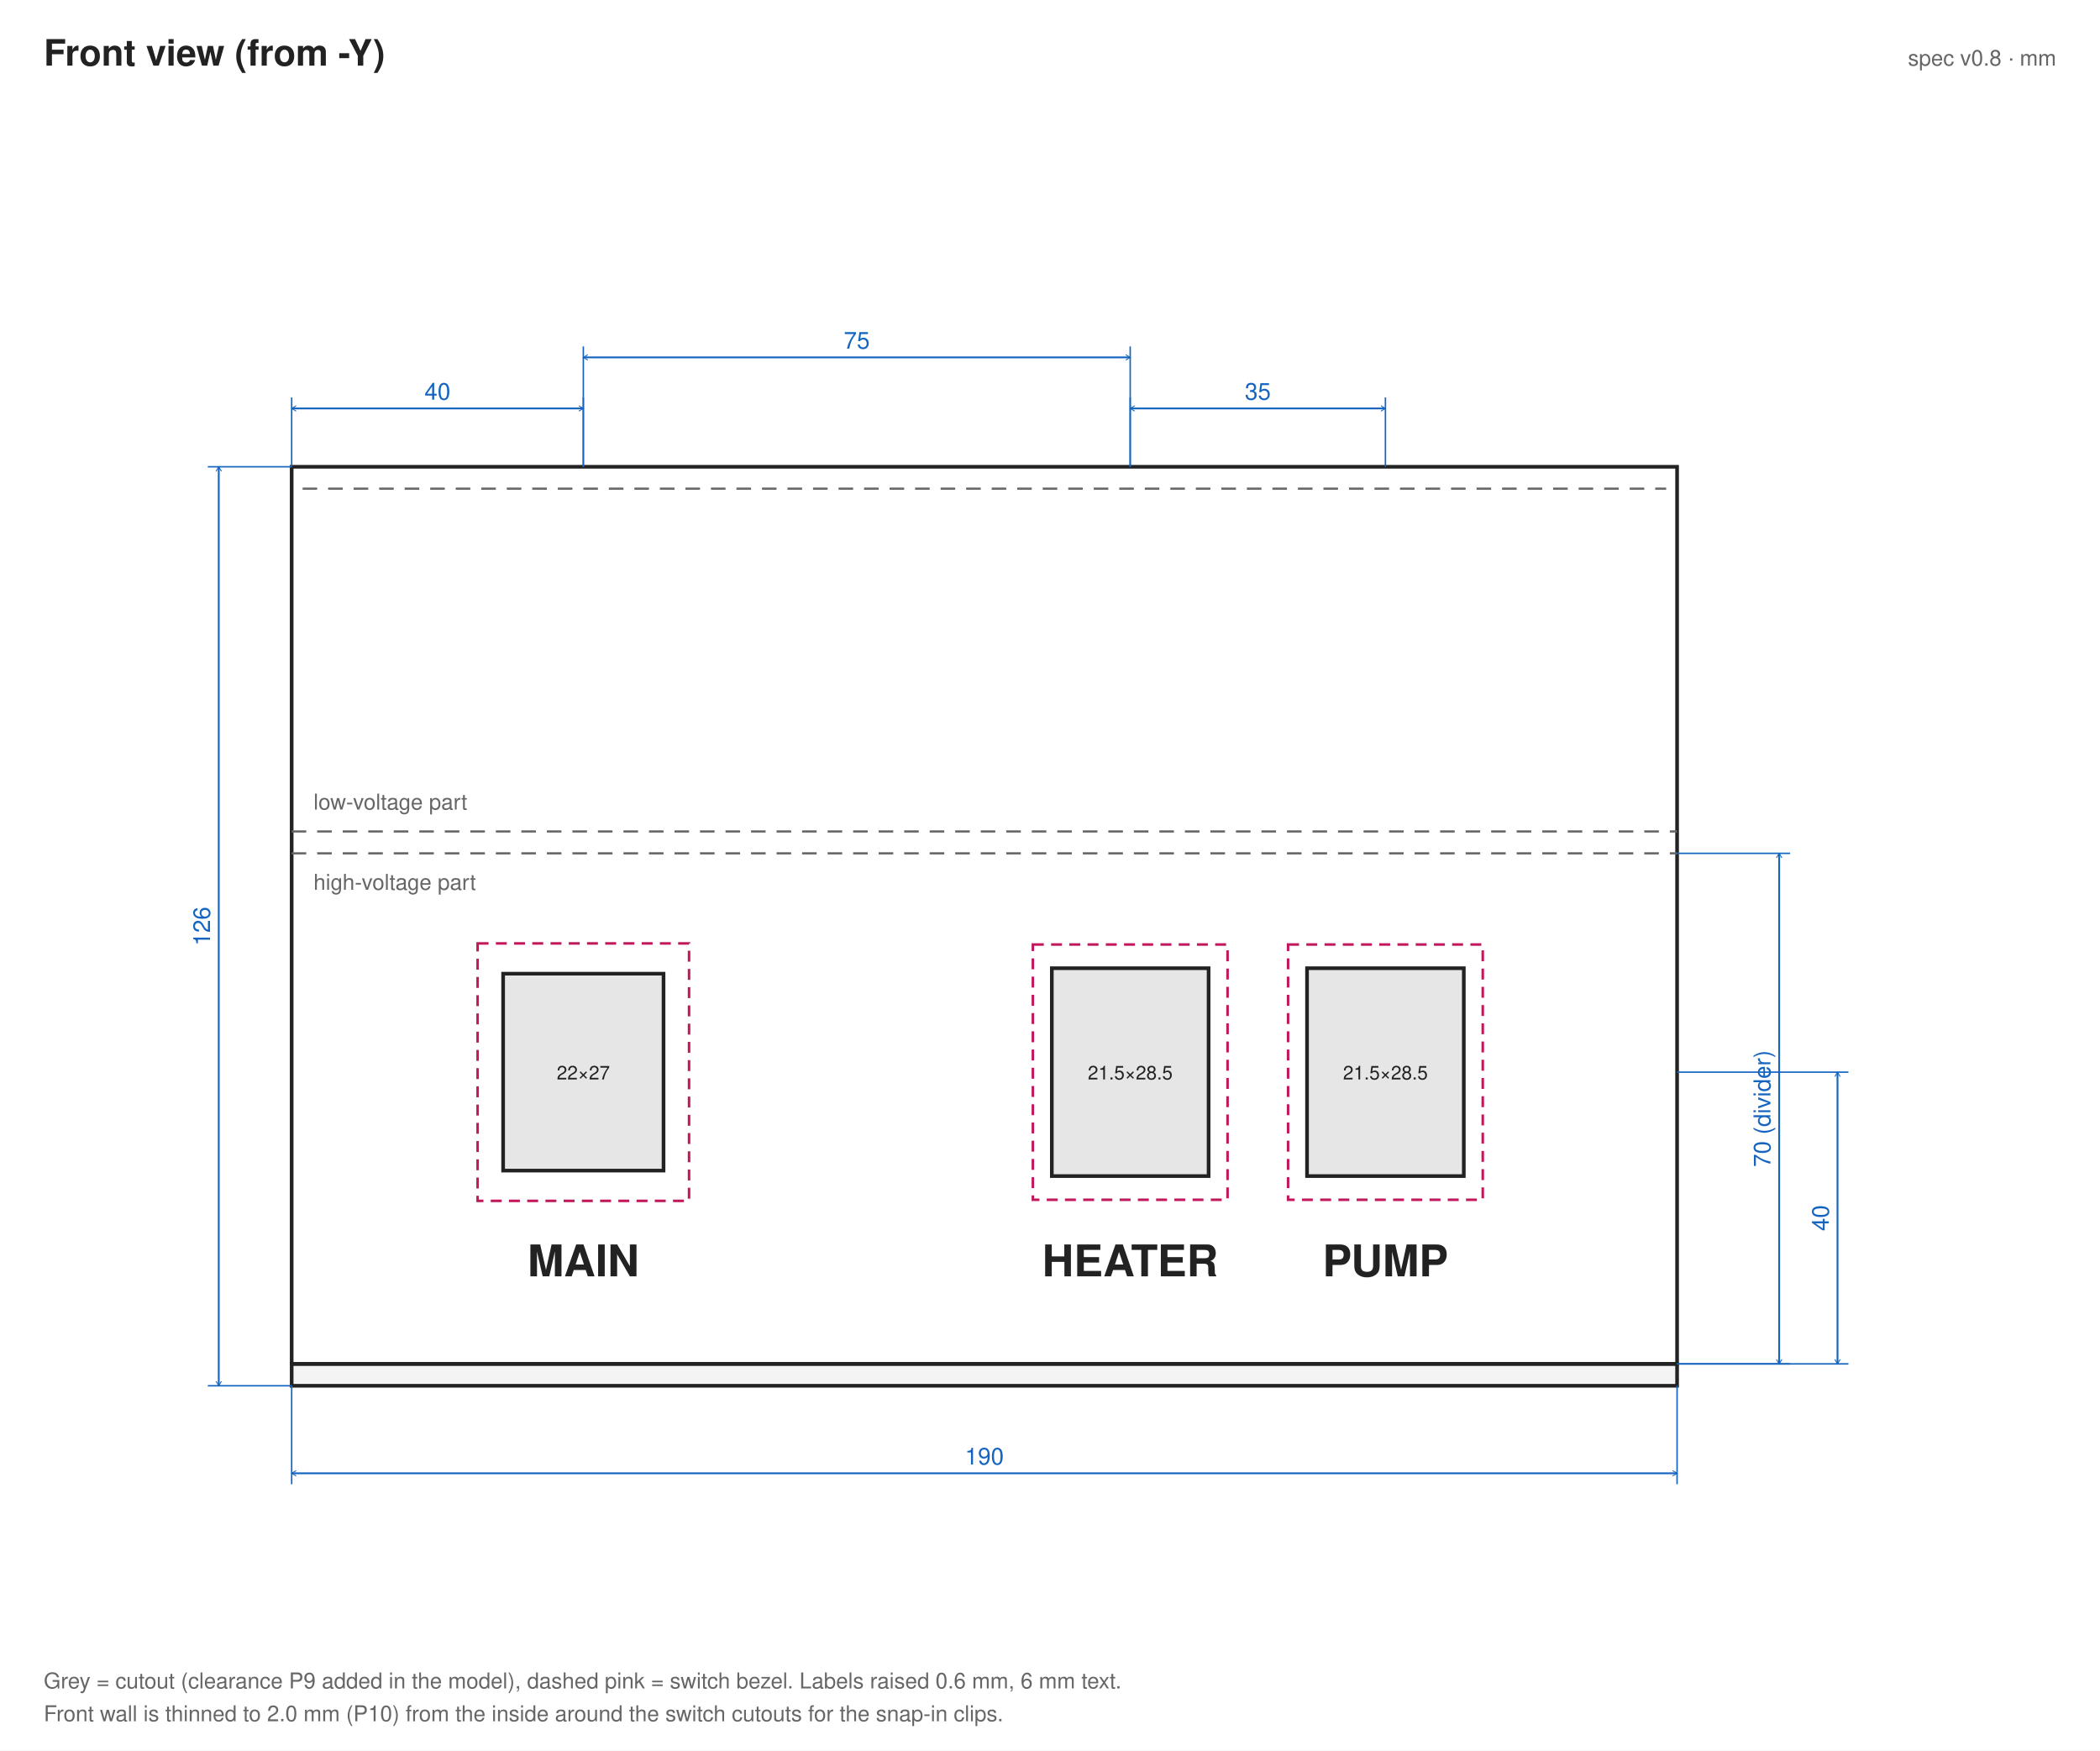
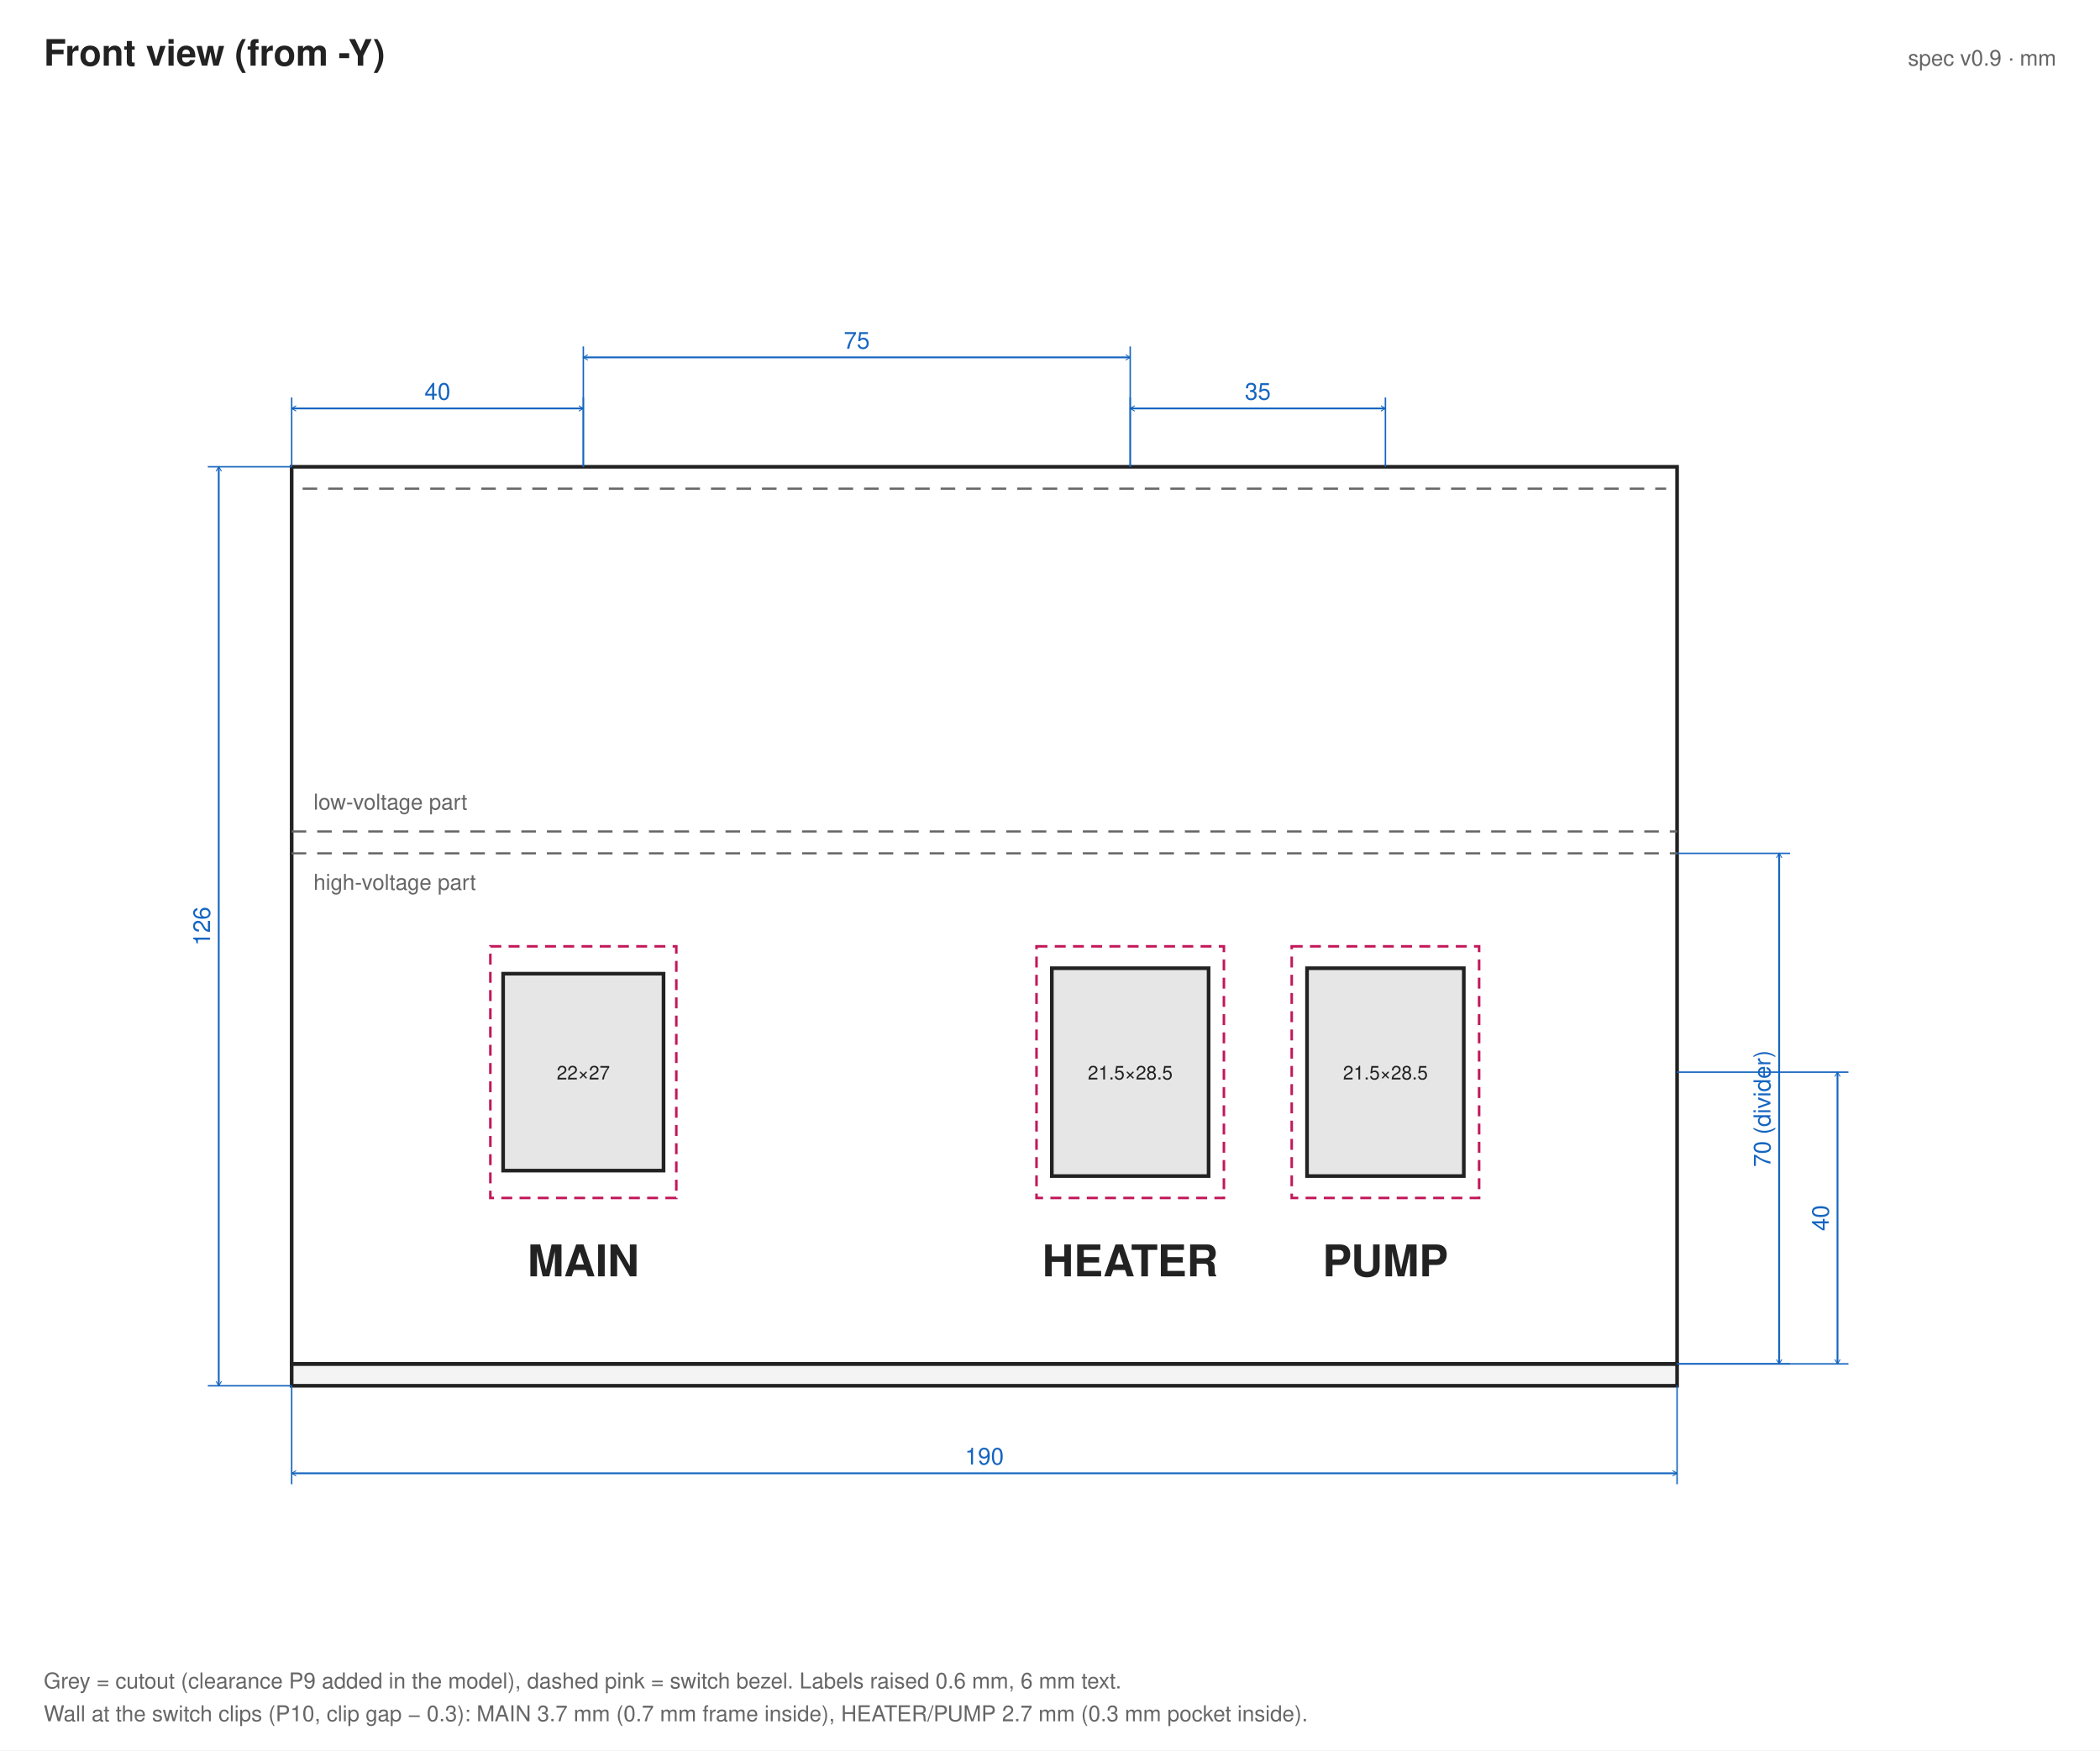
<svg xmlns="http://www.w3.org/2000/svg" width="864" height="720" viewBox="0 0 288.00 240.00">
  <defs>
    <marker id="a" viewBox="0 0 10 10" refX="5" refY="5" markerWidth="5" markerHeight="5" orient="auto-start-reverse">
      <path d="M0,2 L5,5 L0,8" fill="none" stroke="#1565c0" />
    </marker>
  </defs>
  <rect width="100%" height="100%" fill="#fff" />
  <text x="6" y="9" font-size="5" font-weight="bold" font-family="Helvetica, Arial, sans-serif" fill="#222">Front view (from -Y)</text>
-   <text x="282.00" y="9" font-size="3" text-anchor="end" fill="#666" font-family="Helvetica, Arial, sans-serif">spec v0.8 · mm</text>
+   <text x="282.00" y="9" font-size="3" text-anchor="end" fill="#666" font-family="Helvetica, Arial, sans-serif">spec v0.9 · mm</text>
  <rect x="40.00" y="187.00" width="190.00" height="3.00" rx="0" fill="#f4f4f4" stroke="#222" stroke-width="0.5" />
  <rect x="40.00" y="64.00" width="190.00" height="123.00" rx="0" fill="none" stroke="#222" stroke-width="0.5" />
  <line x1="41.50" y1="67.00" x2="228.50" y2="67.00" stroke="#666" stroke-width="0.3" stroke-dasharray="2 1.5" />
  <line x1="40.00" y1="117.00" x2="230.00" y2="117.00" stroke="#666" stroke-width="0.3" stroke-dasharray="2 1.5" />
  <line x1="40.00" y1="114.00" x2="230.00" y2="114.00" stroke="#666" stroke-width="0.3" stroke-dasharray="2 1.5" />
  <text x="43.00" y="111.00" font-size="3" fill="#666" text-anchor="start" font-weight="normal" font-family="Helvetica, Arial, sans-serif">low-voltage part</text>
  <text x="43.00" y="122.00" font-size="3" fill="#666" text-anchor="start" font-weight="normal" font-family="Helvetica, Arial, sans-serif">high-voltage part</text>
-   <rect x="65.50" y="129.35" width="29.00" height="35.30" rx="0" fill="none" stroke="#c2185b" stroke-width="0.35" stroke-dasharray="1.5 1" />
+   <rect x="67.25" y="129.75" width="25.50" height="34.50" rx="0" fill="none" stroke="#c2185b" stroke-width="0.35" stroke-dasharray="1.5 1" />
  <rect x="69.00" y="133.50" width="22.00" height="27.00" rx="0" fill="#e6e6e6" stroke="#222" stroke-width="0.5" />
  <text x="80.00" y="148.00" font-size="2.6" fill="#222" text-anchor="middle" font-weight="normal" font-family="Helvetica, Arial, sans-serif">22×27</text>
  <text x="80.00" y="175.00" font-size="6" fill="#222" text-anchor="middle" font-weight="bold" font-family="Helvetica, Arial, sans-serif">MAIN</text>
-   <rect x="141.65" y="129.50" width="26.70" height="35.00" rx="0" fill="none" stroke="#c2185b" stroke-width="0.35" stroke-dasharray="1.5 1" />
+   <rect x="142.15" y="129.75" width="25.70" height="34.50" rx="0" fill="none" stroke="#c2185b" stroke-width="0.35" stroke-dasharray="1.5 1" />
  <rect x="144.25" y="132.75" width="21.50" height="28.50" rx="0" fill="#e6e6e6" stroke="#222" stroke-width="0.5" />
  <text x="155.00" y="148.00" font-size="2.6" fill="#222" text-anchor="middle" font-weight="normal" font-family="Helvetica, Arial, sans-serif">21.5×28.5</text>
  <text x="155.00" y="175.00" font-size="6" fill="#222" text-anchor="middle" font-weight="bold" font-family="Helvetica, Arial, sans-serif">HEATER</text>
-   <rect x="176.65" y="129.50" width="26.70" height="35.00" rx="0" fill="none" stroke="#c2185b" stroke-width="0.35" stroke-dasharray="1.5 1" />
+   <rect x="177.15" y="129.75" width="25.70" height="34.50" rx="0" fill="none" stroke="#c2185b" stroke-width="0.35" stroke-dasharray="1.5 1" />
  <rect x="179.25" y="132.75" width="21.50" height="28.50" rx="0" fill="#e6e6e6" stroke="#222" stroke-width="0.5" />
  <text x="190.00" y="148.00" font-size="2.6" fill="#222" text-anchor="middle" font-weight="normal" font-family="Helvetica, Arial, sans-serif">21.5×28.5</text>
  <text x="190.00" y="175.00" font-size="6" fill="#222" text-anchor="middle" font-weight="bold" font-family="Helvetica, Arial, sans-serif">PUMP</text>
  <line x1="40.00" y1="190.00" x2="40.00" y2="203.50" stroke="#1565c0" stroke-width="0.2" />
  <line x1="230.00" y1="190.00" x2="230.00" y2="203.50" stroke="#1565c0" stroke-width="0.2" />
  <line x1="40.00" y1="202.00" x2="230.00" y2="202.00" stroke="#1565c0" stroke-width="0.25" marker-start="url(#a)" marker-end="url(#a)" />
  <text x="135.00" y="200.80" font-size="3.2" fill="#1565c0" text-anchor="middle" font-weight="normal" font-family="Helvetica, Arial, sans-serif">190</text>
  <line x1="40.00" y1="64.00" x2="40.00" y2="54.50" stroke="#1565c0" stroke-width="0.2" />
  <line x1="80.00" y1="64.00" x2="80.00" y2="54.50" stroke="#1565c0" stroke-width="0.2" />
  <line x1="40.00" y1="56.00" x2="80.00" y2="56.00" stroke="#1565c0" stroke-width="0.25" marker-start="url(#a)" marker-end="url(#a)" />
  <text x="60.00" y="54.80" font-size="3.2" fill="#1565c0" text-anchor="middle" font-weight="normal" font-family="Helvetica, Arial, sans-serif">40</text>
  <line x1="80.00" y1="64.00" x2="80.00" y2="47.50" stroke="#1565c0" stroke-width="0.2" />
  <line x1="155.00" y1="64.00" x2="155.00" y2="47.50" stroke="#1565c0" stroke-width="0.2" />
  <line x1="80.00" y1="49.00" x2="155.00" y2="49.00" stroke="#1565c0" stroke-width="0.25" marker-start="url(#a)" marker-end="url(#a)" />
  <text x="117.50" y="47.80" font-size="3.2" fill="#1565c0" text-anchor="middle" font-weight="normal" font-family="Helvetica, Arial, sans-serif">75</text>
  <line x1="155.00" y1="64.00" x2="155.00" y2="54.50" stroke="#1565c0" stroke-width="0.2" />
  <line x1="190.00" y1="64.00" x2="190.00" y2="54.50" stroke="#1565c0" stroke-width="0.2" />
  <line x1="155.00" y1="56.00" x2="190.00" y2="56.00" stroke="#1565c0" stroke-width="0.25" marker-start="url(#a)" marker-end="url(#a)" />
  <text x="172.50" y="54.80" font-size="3.2" fill="#1565c0" text-anchor="middle" font-weight="normal" font-family="Helvetica, Arial, sans-serif">35</text>
  <line x1="40.00" y1="190.00" x2="28.50" y2="190.00" stroke="#1565c0" stroke-width="0.2" />
  <line x1="40.00" y1="64.00" x2="28.50" y2="64.00" stroke="#1565c0" stroke-width="0.2" />
  <line x1="30.00" y1="190.00" x2="30.00" y2="64.00" stroke="#1565c0" stroke-width="0.25" marker-start="url(#a)" marker-end="url(#a)" />
  <text x="28.80" y="127.00" font-size="3.2" fill="#1565c0" text-anchor="middle" font-weight="normal" font-family="Helvetica, Arial, sans-serif" transform="rotate(-90 28.80 127.00)">126</text>
  <line x1="230.00" y1="187.00" x2="253.50" y2="187.00" stroke="#1565c0" stroke-width="0.2" />
  <line x1="230.00" y1="147.00" x2="253.50" y2="147.00" stroke="#1565c0" stroke-width="0.2" />
  <line x1="252.00" y1="187.00" x2="252.00" y2="147.00" stroke="#1565c0" stroke-width="0.25" marker-start="url(#a)" marker-end="url(#a)" />
  <text x="250.80" y="167.00" font-size="3.2" fill="#1565c0" text-anchor="middle" font-weight="normal" font-family="Helvetica, Arial, sans-serif" transform="rotate(-90 250.80 167.00)">40</text>
  <line x1="230.00" y1="187.00" x2="245.50" y2="187.00" stroke="#1565c0" stroke-width="0.2" />
  <line x1="230.00" y1="117.00" x2="245.50" y2="117.00" stroke="#1565c0" stroke-width="0.2" />
  <line x1="244.00" y1="187.00" x2="244.00" y2="117.00" stroke="#1565c0" stroke-width="0.25" marker-start="url(#a)" marker-end="url(#a)" />
  <text x="242.80" y="152.00" font-size="3.2" fill="#1565c0" text-anchor="middle" font-weight="normal" font-family="Helvetica, Arial, sans-serif" transform="rotate(-90 242.80 152.00)">70 (divider)</text>
-   <text x="6" y="236.00" font-size="3" fill="#666" font-family="Helvetica, Arial, sans-serif">Front wall is thinned to 2.0 mm (P10) from the inside around the switch cutouts for the snap-in clips.</text>
+   <text x="6" y="236.00" font-size="3" fill="#666" font-family="Helvetica, Arial, sans-serif">Wall at the switch clips (P10, clip gap − 0.3): MAIN 3.7 mm (0.7 mm frame inside), HEATER/PUMP 2.7 mm (0.3 mm pocket inside).</text>
  <text x="6" y="231.50" font-size="3" fill="#666" font-family="Helvetica, Arial, sans-serif">Grey = cutout (clearance P9 added in the model), dashed pink = switch bezel. Labels raised 0.6 mm, 6 mm text.</text>
</svg>
